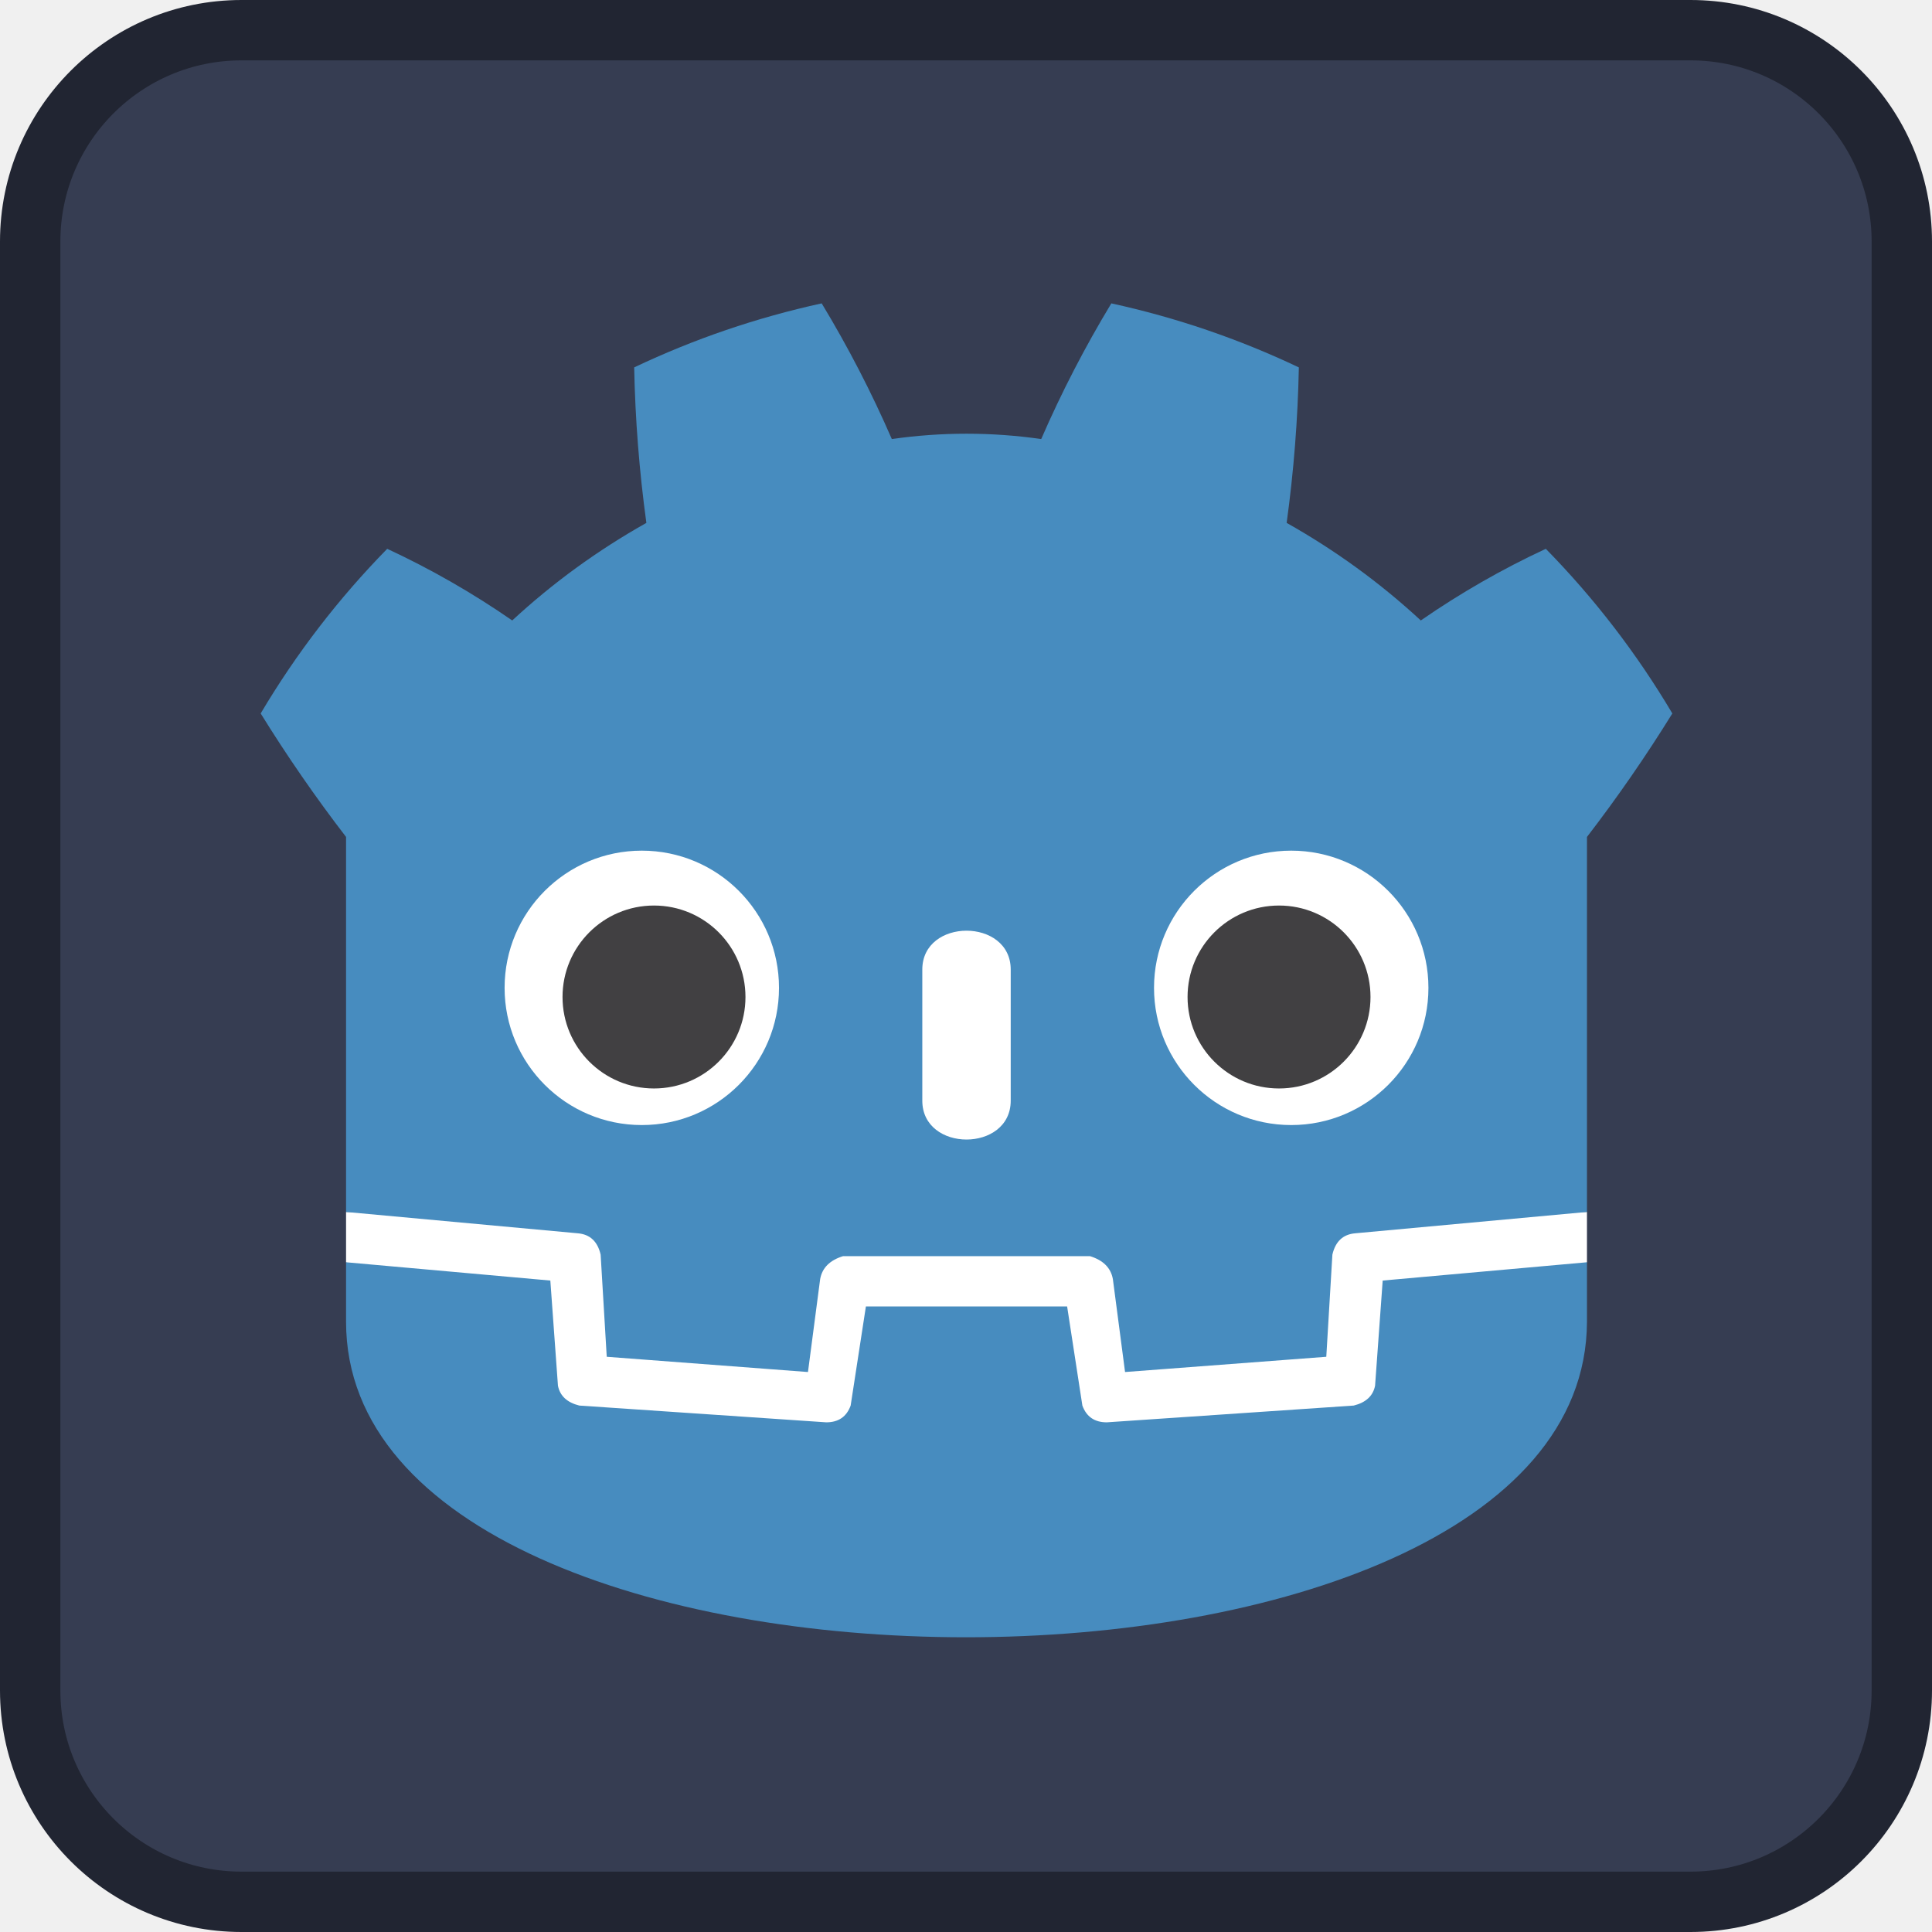
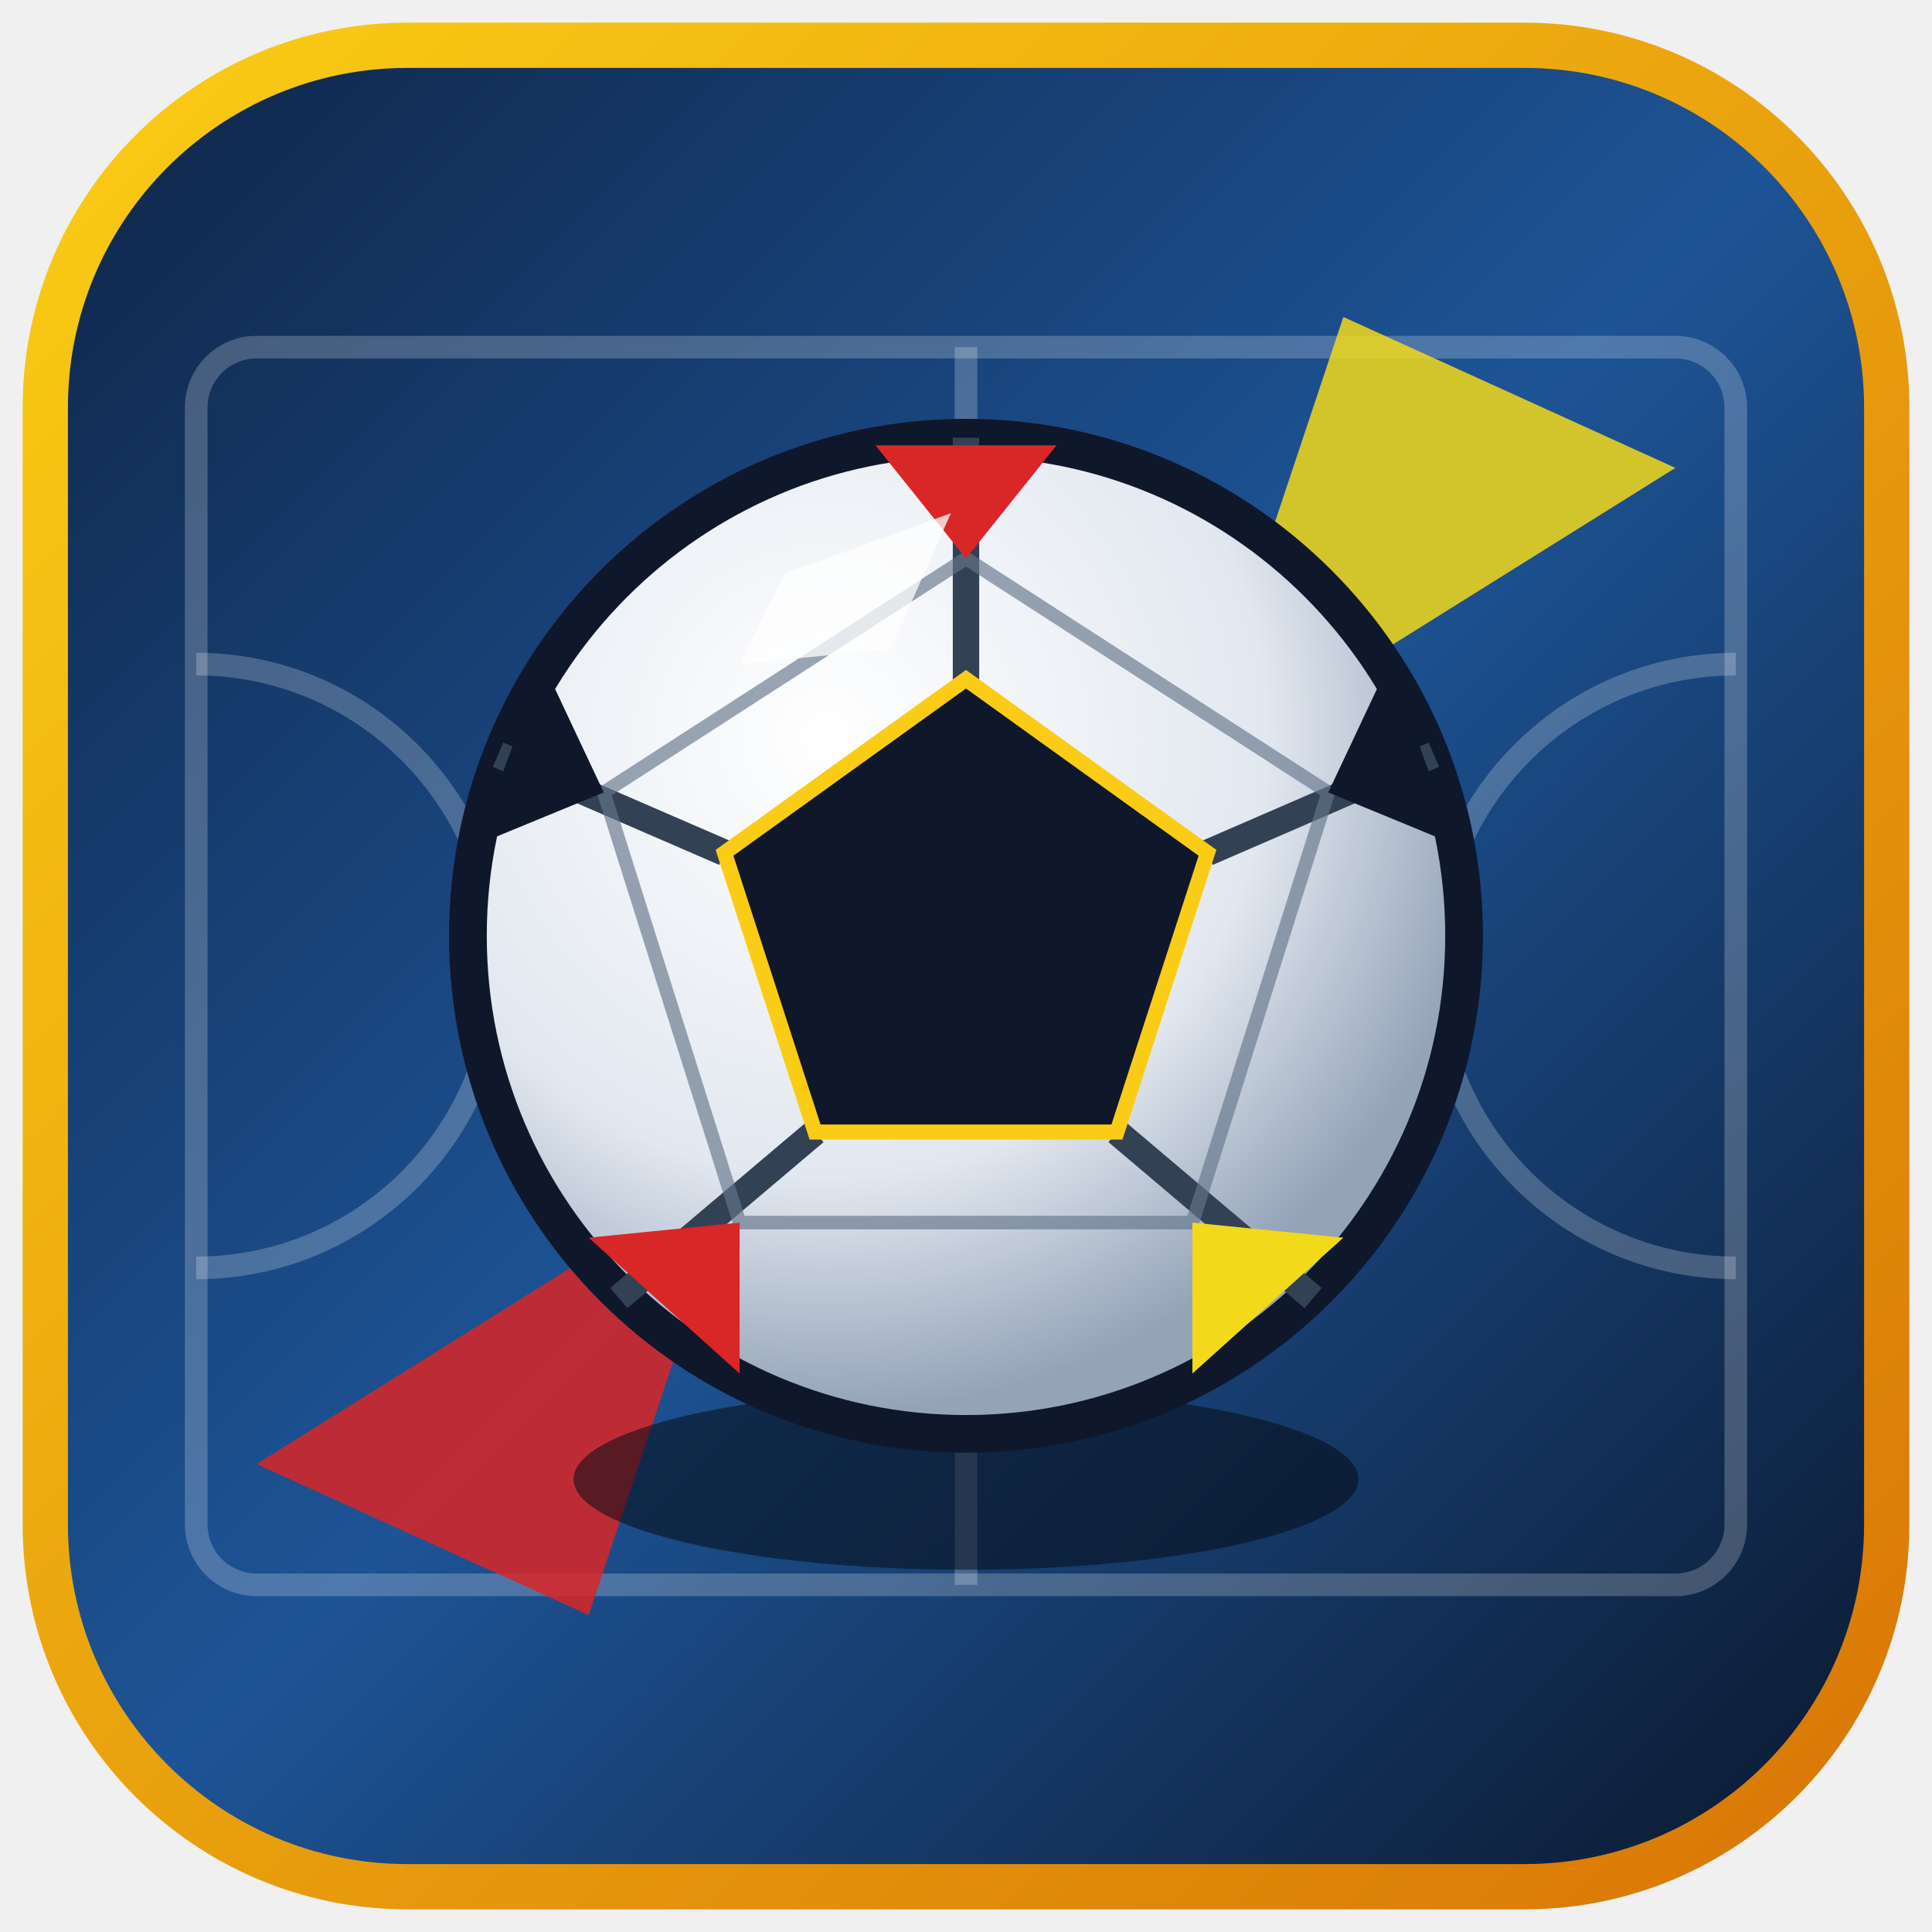
- <svg xmlns="http://www.w3.org/2000/svg" width="128" height="128">
-   <rect width="124" height="124" x="2" y="2" fill="#363d52" stroke="#212532" stroke-width="4" rx="14" />
-   <g fill="#fff" transform="translate(12.322 12.322)scale(.101)">
-     <path d="M105 673v33q407 354 814 0v-33z" />
-     <path fill="#478cbf" d="m105 673 152 14q12 1 15 14l4 67 132 10 8-61q2-11 15-15h162q13 4 15 15l8 61 132-10 4-67q3-13 15-14l152-14V427q30-39 56-81-35-59-83-108-43 20-82 47-40-37-88-64 7-51 8-102-59-28-123-42-26 43-46 89-49-7-98 0-20-46-46-89-64 14-123 42 1 51 8 102-48 27-88 64-39-27-82-47-48 49-83 108 26 42 56 81zm0 33v39c0 276 813 276 814 0v-39l-134 12-5 69q-2 10-14 13l-162 11q-12 0-16-11l-10-65H446l-10 65q-4 11-16 11l-162-11q-12-3-14-13l-5-69z" />
-     <path d="M483 600c0 34 58 34 58 0v-86c0-34-58-34-58 0z" />
-     <circle cx="725" cy="526" r="90" />
-     <circle cx="299" cy="526" r="90" />
+ <svg xmlns="http://www.w3.org/2000/svg" viewBox="0 0 256 256" width="256" height="256">
+   <defs>
+     <linearGradient id="courtBg" x1="0%" y1="0%" x2="100%" y2="100%">
+       <stop offset="0%" stop-color="#0f2547" />
+       <stop offset="50%" stop-color="#1d5496" />
+       <stop offset="100%" stop-color="#0b182e" />
+     </linearGradient>
+     <radialGradient id="ballLit" cx="36%" cy="30%" r="68%">
+       <stop offset="0%" stop-color="#ffffff" />
+       <stop offset="65%" stop-color="#e2e8f0" />
+       <stop offset="100%" stop-color="#94a3b8" />
+     </radialGradient>
+     <linearGradient id="goldRim" x1="0%" y1="0%" x2="100%" y2="100%">
+       <stop offset="0%" stop-color="#facc15" />
+       <stop offset="100%" stop-color="#d97706" />
+     </linearGradient>
+   </defs>
+   <rect x="6" y="6" width="244" height="244" rx="48" fill="url(#courtBg)" stroke="url(#goldRim)" stroke-width="6" />
+   <g stroke="#ffffff" stroke-opacity="0.22" stroke-width="3" fill="none">
+     <rect x="26" y="46" width="204" height="164" rx="8" />
+     <line x1="128" y1="46" x2="128" y2="210" />
+     <circle cx="128" cy="128" r="42" />
+     <path d="M 26,88 A 40,40 0 0,1 66,128 A 40,40 0 0,1 26,168" />
+     <path d="M 230,88 A 40,40 0 0,0 190,128 A 40,40 0 0,0 230,168" />
  </g>
-   <g fill="#414042" transform="translate(12.322 12.322)scale(.101)">
-     <circle cx="307" cy="532" r="60" />
-     <circle cx="717" cy="532" r="60" />
+   <polygon points="34,194 98,154 78,214" fill="#d92626" opacity="0.85" />
+   <polygon points="222,62 158,102 178,42" fill="#f2d91a" opacity="0.85" />
+   <ellipse cx="128" cy="196" rx="52" ry="12" fill="#050b14" opacity="0.55" />
+   <circle cx="128" cy="124" r="66" fill="url(#ballLit)" stroke="#0f172a" stroke-width="5" />
+   <g stroke="#334155" stroke-width="3.5" stroke-linejoin="round" fill="none">
+     <line x1="128" y1="90" x2="128" y2="58" />
+     <line x1="160" y1="113" x2="190" y2="100" />
+     <line x1="148" y1="150" x2="174" y2="172" />
+     <line x1="108" y1="150" x2="82" y2="172" />
+     <line x1="96" y1="113" x2="66" y2="100" />
+     <polygon points="128,74 176,105 158,162 98,162 80,105" stroke="#64748b" stroke-width="1.8" opacity="0.65" />
  </g>
+   <polygon points="128,90 160,113 148,150 108,150 96,113" fill="#0f172a" stroke="#facc15" stroke-width="2" />
+   <polygon points="116,59 140,59 128,74" fill="#d92626" />
+   <polygon points="184,88 193,112 176,105" fill="#0f172a" />
+   <polygon points="178,164 158,182 158,162" fill="#f2d91a" />
+   <polygon points="78,164 98,182 98,162" fill="#d92626" />
+   <polygon points="72,88 63,112 80,105" fill="#0f172a" />
+   <polygon points="104,76 126,68 118,86 98,88" fill="#ffffff" opacity="0.75" />
</svg>
